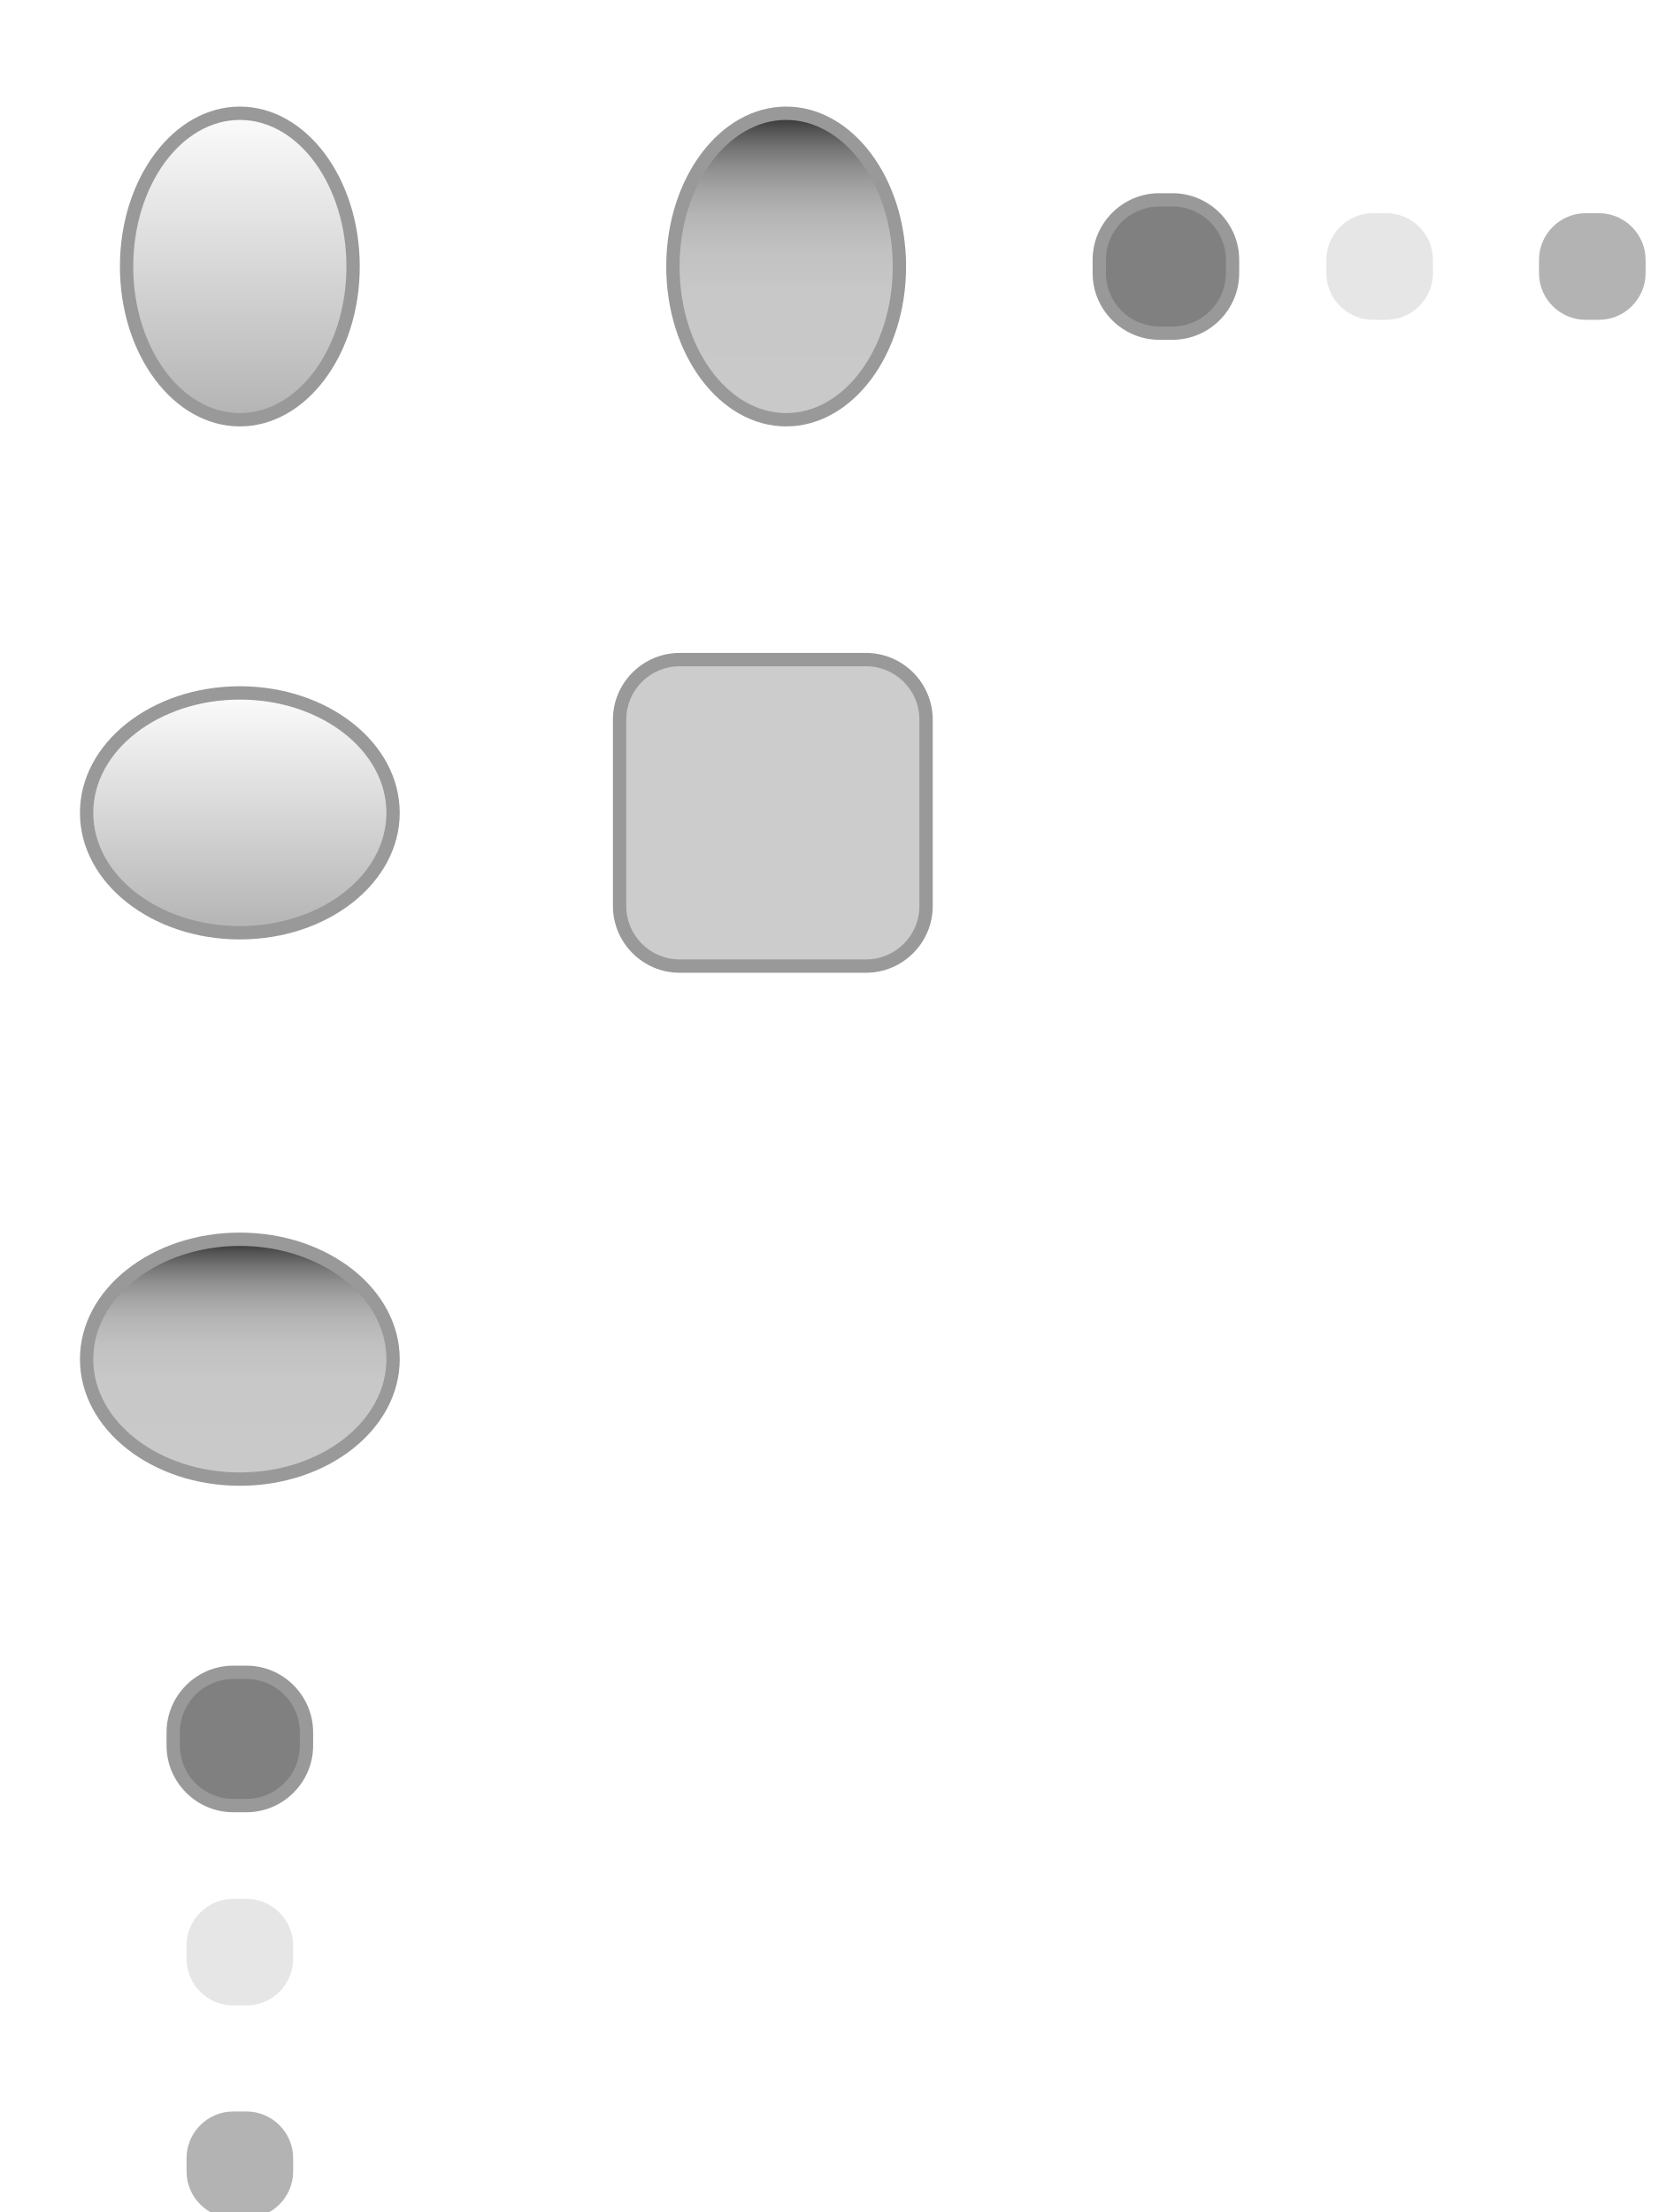
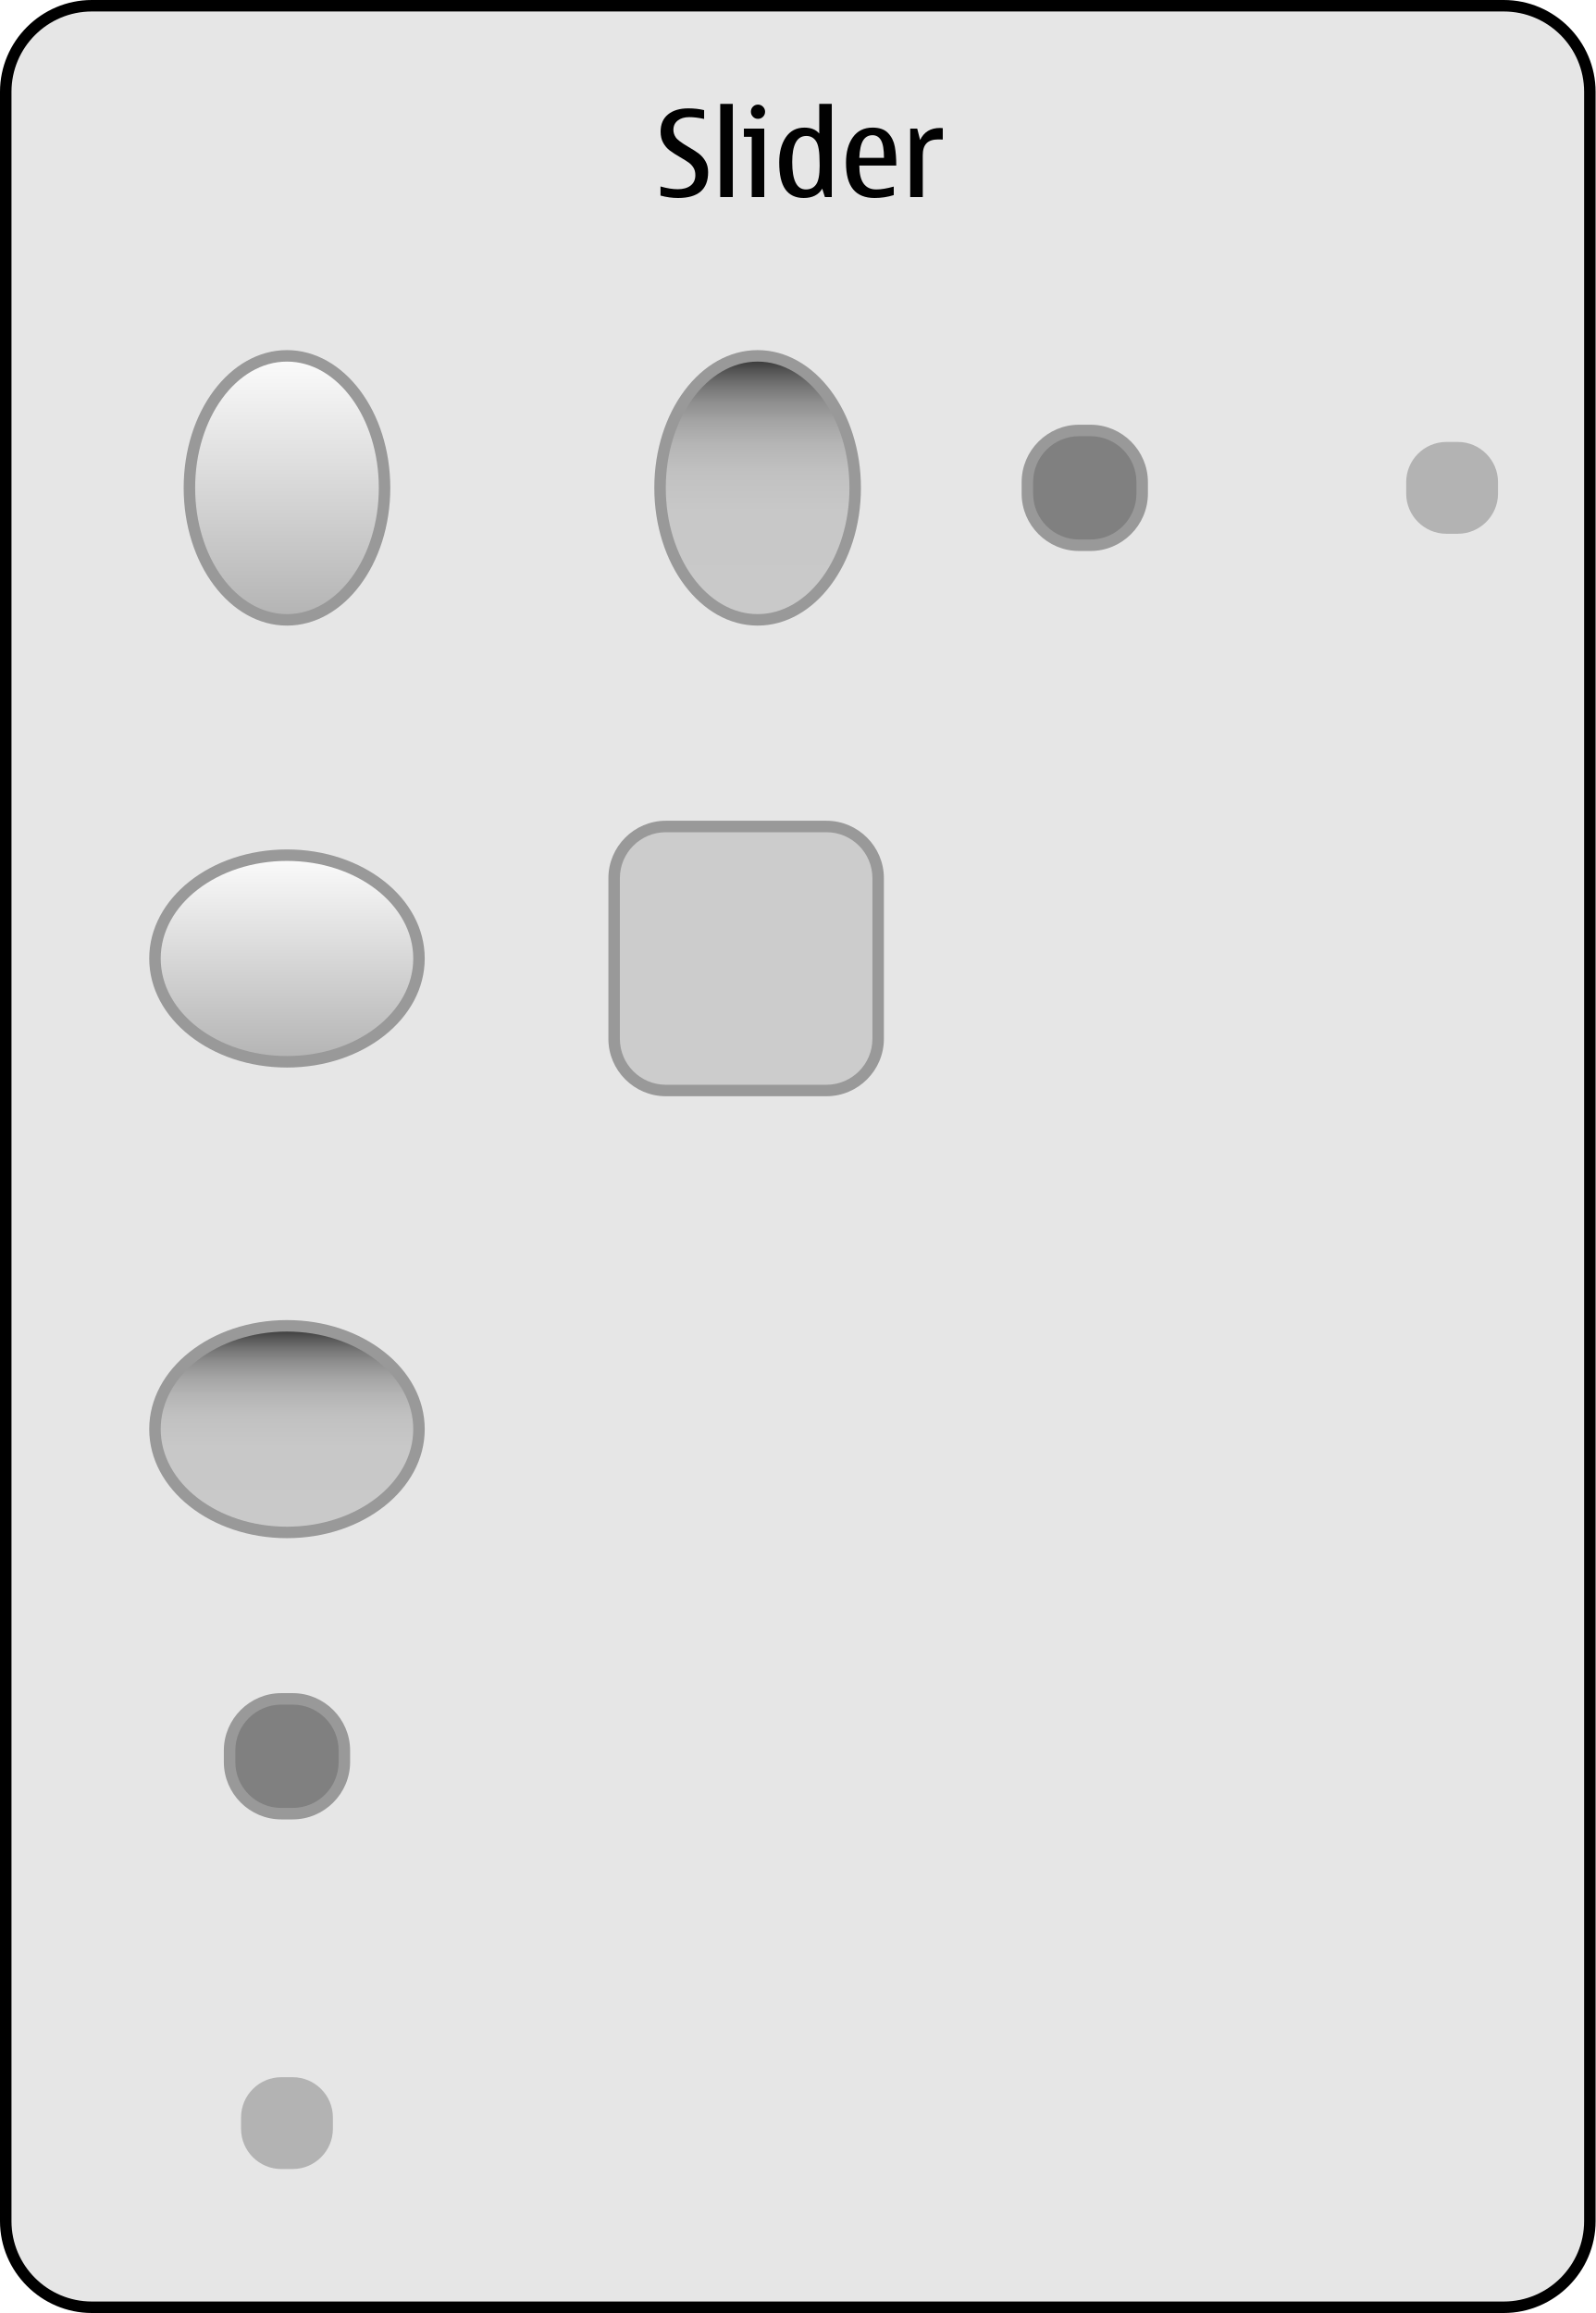
- <svg xmlns="http://www.w3.org/2000/svg" version="1.1" x="0px" y="0px" width="250px" height="332px" viewBox="0 0 250 332" style="enable-background:new 0 0 250 332;" xml:space="preserve">
-   <g id="duislider-layer">
- </g>
-   <g id="dui-theme-rd">
-     <g id="duislider">
-       <g id="duislider-thumb-value-background">
-         <path style="fill:#CCCCCC;" d="M102,145c-4.963,0-9-4.037-9-9v-28c0-4.963,4.037-9,9-9h28c4.963,0,9,4.037,9,9v28     c0,4.963-4.037,9-9,9H102z" />
-         <path style="fill:#999999;" d="M130,100c4.411,0,8,3.589,8,8v28c0,4.411-3.589,8-8,8h-28c-4.411,0-8-3.589-8-8v-28     c0-4.411,3.589-8,8-8H130 M130,98h-28c-5.5,0-10,4.5-10,10v28c0,5.5,4.5,10,10,10h28c5.5,0,10-4.5,10-10v-28     C140,102.5,135.5,98,130,98L130,98z" />
+ <svg xmlns="http://www.w3.org/2000/svg" version="1.1" id="duislider-layer" x="0px" y="0px" width="278px" height="403px" viewBox="0 0 278 403" style="enable-background:new 0 0 278 403;" xml:space="preserve">
+   <g id="duislider">
+     <g id="SliderThemeTemplateHelper">
+       <g>
+         <path style="fill:#E6E6E6;" d="M16,402c-8.271,0-15-6.729-15-15V16C1,7.729,7.729,1,16,1h246c8.271,0,15,6.729,15,15v371     c0,8.271-6.729,15-15,15H16z" />
+         <path d="M262,2c7.72,0,14,6.28,14,14v371c0,7.72-6.28,14-14,14H16c-7.72,0-14-6.28-14-14V16C2,8.28,8.28,2,16,2H262 M262,0H16     C7.2,0,0,7.2,0,16v371c0,8.8,7.2,16,16,16h246c8.8,0,16-7.2,16-16V16C278,7.2,270.8,0,262,0L262,0z" />
      </g>
-       <g id="duislider-vertical-background-elapsed">
-         <rect x="25" y="314" style="opacity:0;fill:#010101;" width="22" height="22" />
-         <path style="fill:#B3B3B3;" d="M37,316.916c3.85,0,7,3.15,7,7v2c0,3.85-3.15,7-7,7h-2c-3.85,0-7-3.15-7-7v-2c0-3.85,3.15-7,7-7     H37z" />
+       <g>
+         <path style="fill:#010101;" d="M118.146,34.497c-1.025,0-2.049-0.14-3.066-0.421v-1.589c1.121,0.321,2.123,0.481,3.004,0.481     c0.943,0,1.689-0.211,2.24-0.635s0.826-1.033,0.826-1.826c0-0.506-0.107-0.934-0.324-1.286c-0.215-0.353-0.494-0.651-0.834-0.897     c-0.344-0.246-0.838-0.557-1.488-0.934c-0.771-0.443-1.383-0.838-1.83-1.184s-0.822-0.786-1.123-1.323     c-0.301-0.536-0.451-1.188-0.451-1.953c0-1.299,0.434-2.298,1.297-2.999c0.865-0.701,2.043-1.051,3.533-1.051     c0.977,0,1.893,0.102,2.748,0.307v1.539c-0.957-0.213-1.824-0.318-2.604-0.318c-0.814,0-1.477,0.197-1.984,0.59     c-0.51,0.393-0.764,0.938-0.764,1.635c0,0.451,0.135,0.883,0.404,1.293s1.002,0.963,2.199,1.66     c0.779,0.451,1.393,0.848,1.84,1.189c0.449,0.342,0.828,0.779,1.139,1.312s0.467,1.173,0.467,1.918     C123.375,33,121.633,34.497,118.146,34.497z" />
+         <path style="fill:#010101;" d="M125.486,34.333V18.102h2.186v16.231H125.486z" />
+         <path style="fill:#010101;" d="M133.156,34.333h-2.184v-10.5h-1.363v-1.425h3.547V34.333z M132.07,18.225     c0.334,0,0.623,0.123,0.867,0.369c0.242,0.246,0.363,0.536,0.363,0.871c0,0.342-0.119,0.635-0.359,0.877     c-0.238,0.242-0.529,0.363-0.871,0.363c-0.35,0-0.643-0.121-0.883-0.363c-0.238-0.242-0.357-0.535-0.357-0.877     c0-0.349,0.119-0.643,0.357-0.882C131.428,18.344,131.721,18.225,132.07,18.225z" />
+         <path style="fill:#010101;" d="M143.719,34.333l-0.461-1.466c-0.631,1.086-1.707,1.63-3.23,1.63c-1.416,0-2.48-0.501-3.195-1.502     c-0.713-1.001-1.07-2.565-1.07-4.691c0-1.784,0.381-3.241,1.143-4.373s1.844-1.697,3.246-1.697c1.148,0,2.01,0.345,2.584,1.036     v-5.168h2.184v16.231H143.719z M142.807,28.898l-0.012-0.677c0-1.777-0.199-2.978-0.6-3.599c-0.4-0.623-0.969-0.934-1.707-0.934     c-0.82,0-1.436,0.379-1.846,1.139c-0.41,0.758-0.615,1.896-0.615,3.414c0,1.593,0.197,2.785,0.596,3.578     c0.395,0.793,0.99,1.189,1.783,1.189c0.771,0,1.365-0.287,1.779-0.861S142.807,30.491,142.807,28.898z" />
+         <path style="fill:#010101;" d="M155.717,32.508v1.486c-1.074,0.336-2.186,0.503-3.334,0.503c-1.668,0-2.916-0.503-3.742-1.507     c-0.828-1.006-1.24-2.554-1.24-4.646c0-1.839,0.4-3.317,1.199-4.435c0.801-1.118,1.941-1.677,3.426-1.677     c1.201,0,2.105,0.319,2.711,0.959s0.992,1.422,1.164,2.348c0.17,0.927,0.256,2.028,0.256,3.308h-6.439     c0,1.387,0.246,2.428,0.738,3.122s1.23,1.04,2.215,1.04C153.504,33.01,154.52,32.843,155.717,32.508z M149.717,27.504h4.297     c0-1.442-0.172-2.461-0.512-3.056c-0.344-0.595-0.836-0.892-1.477-0.892c-0.719,0-1.268,0.307-1.646,0.922     S149.779,26.103,149.717,27.504z" />
+         <path style="fill:#010101;" d="M159.807,22.408l0.502,1.988c0.664-1.4,1.818-2.102,3.467-2.102c0.219,0,0.379,0.01,0.482,0.031     v1.988c-0.172-0.014-0.428-0.02-0.77-0.02c-0.938,0-1.623,0.224-2.061,0.671c-0.438,0.448-0.656,1.147-0.656,2.097v7.271h-2.186     V22.408H159.807z" />
      </g>
-       <g id="duislider-vertical-background-received">
-         <rect x="25" y="282" style="opacity:0;" width="22" height="22" />
-         <path style="fill:#E6E6E6;" d="M37,285c3.85,0,7,3.15,7,7v2c0,3.85-3.15,7-7,7h-2c-3.85,0-7-3.15-7-7v-2c0-3.85,3.15-7,7-7H37z" />
-       </g>
-       <g id="duislider-vertical-background">
-         <path style="fill:#808080;" d="M35,271c-4.963,0-9-4.037-9-9v-2c0-4.963,4.037-9,9-9h2c4.963,0,9,4.037,9,9v2     c0,4.963-4.037,9-9,9H35z" />
-         <path style="fill:#999999;" d="M37,252c4.411,0,8,3.589,8,8v2c0,4.411-3.589,8-8,8h-2c-4.411,0-8-3.589-8-8v-2     c0-4.411,3.589-8,8-8H37 M37,250h-2c-5.5,0-10,4.5-10,10v2c0,5.5,4.5,10,10,10h2c5.5,0,10-4.5,10-10v-2C47,254.5,42.5,250,37,250     L37,250z" />
-       </g>
-       <g id="duislider-vertical-thumb-pressed">
-         <rect y="168" style="opacity:0;fill:#010101;" width="72" height="72" />
-         <linearGradient id="SVGID_1_" gradientUnits="userSpaceOnUse" x1="36" y1="222" x2="36" y2="186">
-           <stop offset="0" style="stop-color:#C9C9C9" />
-           <stop offset="0.411" style="stop-color:#C8C8C8" />
-           <stop offset="0.56" style="stop-color:#C1C1C1" />
-           <stop offset="0.665" style="stop-color:#B5B5B5" />
-           <stop offset="0.751" style="stop-color:#A4A4A4" />
-           <stop offset="0.824" style="stop-color:#8E8E8E" />
-           <stop offset="0.889" style="stop-color:#737373" />
-           <stop offset="0.946" style="stop-color:#535353" />
-           <stop offset="0.998" style="stop-color:#2F2F2F" />
-           <stop offset="1" style="stop-color:#2E2E2E" />
-         </linearGradient>
-         <path style="fill:url(#SVGID_1_);" d="M36,222c-12.683,0-23-8.074-23-18s10.317-18,23-18s23,8.074,23,18S48.683,222,36,222     L36,222z" />
-         <path style="fill:#999999;" d="M36,187c12.131,0,22,7.626,22,17s-9.869,17-22,17s-22-7.626-22-17S23.869,187,36,187 M36,185     c-13.254,0-24,8.506-24,19c0,10.492,10.746,19,24,19s24-8.508,24-19C60,193.506,49.254,185,36,185L36,185z" />
-       </g>
-       <g id="duislider-vertical-thumb">
-         <rect y="86" style="opacity:0;fill:#010101;" width="72" height="72" />
-         <linearGradient id="SVGID_2_" gradientUnits="userSpaceOnUse" x1="36" y1="140" x2="36" y2="104">
-           <stop offset="0" style="stop-color:#B3B3B3" />
-           <stop offset="1" style="stop-color:#FCFCFC" />
-         </linearGradient>
-         <path style="fill:url(#SVGID_2_);" d="M36,140c-12.683,0-23-8.074-23-18s10.317-18,23-18s23,8.074,23,18S48.683,140,36,140     L36,140z" />
-         <path style="fill:#999999;" d="M36,105c12.131,0,22,7.626,22,17s-9.869,17-22,17s-22-7.626-22-17S23.869,105,36,105 M36,103     c-13.254,0-24,8.506-24,19c0,10.492,10.746,19,24,19s24-8.508,24-19C60,111.506,49.254,103,36,103L36,103z" />
-       </g>
-       <g id="duislider-thumb-pressed">
-         <rect x="82" y="4" style="fill:none;" width="72" height="72" />
-         <linearGradient id="SVGID_3_" gradientUnits="userSpaceOnUse" x1="118.001" y1="63" x2="118.001" y2="17">
-           <stop offset="0" style="stop-color:#C9C9C9" />
-           <stop offset="0.411" style="stop-color:#C8C8C8" />
-           <stop offset="0.56" style="stop-color:#C1C1C1" />
-           <stop offset="0.665" style="stop-color:#B5B5B5" />
-           <stop offset="0.751" style="stop-color:#A4A4A4" />
-           <stop offset="0.824" style="stop-color:#8E8E8E" />
-           <stop offset="0.889" style="stop-color:#737373" />
-           <stop offset="0.946" style="stop-color:#535353" />
-           <stop offset="0.998" style="stop-color:#2F2F2F" />
-           <stop offset="1" style="stop-color:#2E2E2E" />
-         </linearGradient>
-         <path style="fill:url(#SVGID_3_);" d="M118,63c-9.374,0-17-10.318-17-23s7.626-23,17-23s17,10.318,17,23S127.374,63,118,63     L118,63z" />
-         <path style="fill:#999999;" d="M118,18c8.822,0,16,9.869,16,22s-7.178,22-16,22s-16-9.869-16-22S109.178,18,118,18 M118,16     c-9.939,0-18,10.746-18,24s8.061,24,18,24s18-10.746,18-24S127.939,16,118,16L118,16z" />
-       </g>
-       <g id="duislider-thumb">
-         <rect y="4" style="opacity:0;fill:#010101;" width="72" height="72" />
-         <linearGradient id="SVGID_4_" gradientUnits="userSpaceOnUse" x1="36" y1="63" x2="36" y2="17">
-           <stop offset="0" style="stop-color:#B3B3B3" />
-           <stop offset="1" style="stop-color:#FCFCFC" />
-         </linearGradient>
-         <path style="fill:url(#SVGID_4_);" d="M36,63c-9.374,0-17-10.318-17-23s7.626-23,17-23s17,10.318,17,23S45.374,63,36,63L36,63z" />
-         <path style="fill:#999999;" d="M36,18c8.822,0,16,9.869,16,22s-7.178,22-16,22s-16-9.869-16-22S27.178,18,36,18 M36,16     c-9.939,0-18,10.746-18,24s8.061,24,18,24s18-10.746,18-24S45.939,16,36,16L36,16z" />
-       </g>
-       <g id="duislider-background-elapsed">
-         <rect x="228" y="29" style="opacity:0;" width="22" height="22" />
-         <path style="fill:#B3B3B3;" d="M247,41c0,3.85-3.15,7-7,7h-2c-3.85,0-7-3.15-7-7v-2c0-3.85,3.15-7,7-7h2c3.85,0,7,3.15,7,7V41z" />
-       </g>
-       <g id="duislider-background-received">
-         <rect x="196" y="29" style="opacity:0;fill:#010101;" width="22" height="22" />
-         <path style="fill:#E6E6E6;" d="M215.083,41c0,3.85-3.149,7-7,7h-2c-3.851,0-7-3.15-7-7v-2c0-3.85,3.149-7,7-7h2     c3.851,0,7,3.15,7,7V41z" />
-       </g>
-       <g id="duislider-background">
-         <path style="fill:#808080;" d="M174,50c-4.963,0-9-4.037-9-9v-2c0-4.963,4.037-9,9-9h2c4.963,0,9,4.037,9,9v2     c0,4.963-4.037,9-9,9H174z" />
-         <path style="fill:#999999;" d="M176,31c4.411,0,8,3.589,8,8v2c0,4.411-3.589,8-8,8h-2c-4.411,0-8-3.589-8-8v-2     c0-4.411,3.589-8,8-8H176 M176,29h-2c-5.5,0-10,4.5-10,10v2c0,5.5,4.5,10,10,10h2c5.5,0,10-4.5,10-10v-2     C186,33.5,181.5,29,176,29L176,29z" />
-       </g>
+     </g>
+     <g id="duislider-handle-value-background">
+       <path style="fill:#CCCCCC;" d="M116,190c-4.963,0-9-4.037-9-9v-28c0-4.963,4.037-9,9-9h28c4.963,0,9,4.037,9,9v28    c0,4.963-4.037,9-9,9H116z" />
+       <path style="fill:#999999;" d="M144,145c4.411,0,8,3.589,8,8v28c0,4.411-3.589,8-8,8h-28c-4.411,0-8-3.589-8-8v-28    c0-4.411,3.589-8,8-8H144 M144,143h-28c-5.5,0-10,4.5-10,10v28c0,5.5,4.5,10,10,10h28c5.5,0,10-4.5,10-10v-28    C154,147.5,149.5,143,144,143L144,143z" />
+     </g>
+     <g id="duislider-vertical-background-elapsed">
+       <rect x="39" y="359" style="opacity:0;fill:#010101;" width="22" height="22" />
+       <path style="fill:#B3B3B3;" d="M51,361.916c3.85,0,7,3.15,7,7v2c0,3.85-3.15,7-7,7h-2c-3.85,0-7-3.15-7-7v-2c0-3.85,3.15-7,7-7H51    z" />
+     </g>
+     <g id="duislider-vertical-background-received">
+       <rect x="39" y="327" style="opacity:0;" width="22" height="22" />
+       <path style="fill:#E6E6E6;" d="M51,330c3.85,0,7,3.15,7,7v2c0,3.85-3.15,7-7,7h-2c-3.85,0-7-3.15-7-7v-2c0-3.85,3.15-7,7-7H51z" />
+     </g>
+     <g id="duislider-vertical-background">
+       <path style="fill:#808080;" d="M49,316c-4.963,0-9-4.037-9-9v-2c0-4.963,4.037-9,9-9h2c4.963,0,9,4.037,9,9v2c0,4.963-4.037,9-9,9    H49z" />
+       <path style="fill:#999999;" d="M51,297c4.411,0,8,3.589,8,8v2c0,4.411-3.589,8-8,8h-2c-4.411,0-8-3.589-8-8v-2    c0-4.411,3.589-8,8-8H51 M51,295h-2c-5.5,0-10,4.5-10,10v2c0,5.5,4.5,10,10,10h2c5.5,0,10-4.5,10-10v-2C61,299.5,56.5,295,51,295    L51,295z" />
+     </g>
+     <g id="duislider-vertical-handle-pressed">
+       <rect x="14" y="213" style="opacity:0;fill:#010101;" width="72" height="72" />
+       <linearGradient id="SVGID_1_" gradientUnits="userSpaceOnUse" x1="50" y1="267" x2="50" y2="231">
+         <stop offset="0" style="stop-color:#C9C9C9" />
+         <stop offset="0.411" style="stop-color:#C8C8C8" />
+         <stop offset="0.56" style="stop-color:#C1C1C1" />
+         <stop offset="0.665" style="stop-color:#B5B5B5" />
+         <stop offset="0.751" style="stop-color:#A4A4A4" />
+         <stop offset="0.824" style="stop-color:#8E8E8E" />
+         <stop offset="0.889" style="stop-color:#737373" />
+         <stop offset="0.946" style="stop-color:#535353" />
+         <stop offset="0.998" style="stop-color:#2F2F2F" />
+         <stop offset="1" style="stop-color:#2E2E2E" />
+       </linearGradient>
+       <path style="fill:url(#SVGID_1_);" d="M50,267c-12.683,0-23-8.074-23-18s10.317-18,23-18s23,8.074,23,18S62.683,267,50,267L50,267    z" />
+       <path style="fill:#999999;" d="M50,232c12.131,0,22,7.626,22,17s-9.869,17-22,17s-22-7.626-22-17S37.869,232,50,232 M50,230    c-13.254,0-24,8.506-24,19c0,10.492,10.746,19,24,19s24-8.508,24-19C74,238.506,63.254,230,50,230L50,230z" />
+     </g>
+     <g id="duislider-vertical-handle">
+       <rect x="14" y="131" style="opacity:0;fill:#010101;" width="72" height="72" />
+       <linearGradient id="SVGID_2_" gradientUnits="userSpaceOnUse" x1="50" y1="185" x2="50" y2="149">
+         <stop offset="0" style="stop-color:#B3B3B3" />
+         <stop offset="1" style="stop-color:#FCFCFC" />
+       </linearGradient>
+       <path style="fill:url(#SVGID_2_);" d="M50,185c-12.683,0-23-8.074-23-18s10.317-18,23-18s23,8.074,23,18S62.683,185,50,185L50,185    z" />
+       <path style="fill:#999999;" d="M50,150c12.131,0,22,7.626,22,17s-9.869,17-22,17s-22-7.626-22-17S37.869,150,50,150 M50,148    c-13.254,0-24,8.506-24,19c0,10.492,10.746,19,24,19s24-8.508,24-19C74,156.506,63.254,148,50,148L50,148z" />
+     </g>
+     <g id="duislider-handle-pressed">
+       <rect x="96" y="49" style="fill:none;" width="72" height="72" />
+       <linearGradient id="SVGID_3_" gradientUnits="userSpaceOnUse" x1="132" y1="108" x2="132" y2="62">
+         <stop offset="0" style="stop-color:#C9C9C9" />
+         <stop offset="0.411" style="stop-color:#C8C8C8" />
+         <stop offset="0.56" style="stop-color:#C1C1C1" />
+         <stop offset="0.665" style="stop-color:#B5B5B5" />
+         <stop offset="0.751" style="stop-color:#A4A4A4" />
+         <stop offset="0.824" style="stop-color:#8E8E8E" />
+         <stop offset="0.889" style="stop-color:#737373" />
+         <stop offset="0.946" style="stop-color:#535353" />
+         <stop offset="0.998" style="stop-color:#2F2F2F" />
+         <stop offset="1" style="stop-color:#2E2E2E" />
+       </linearGradient>
+       <path style="fill:url(#SVGID_3_);" d="M132,108c-9.374,0-17-10.318-17-23s7.626-23,17-23s17,10.318,17,23S141.374,108,132,108    L132,108z" />
+       <path style="fill:#999999;" d="M132,63c8.822,0,16,9.869,16,22s-7.178,22-16,22s-16-9.869-16-22S123.178,63,132,63 M132,61    c-9.939,0-18,10.746-18,24s8.061,24,18,24s18-10.746,18-24S141.939,61,132,61L132,61z" />
+     </g>
+     <g id="duislider-handle">
+       <rect x="14" y="49" style="opacity:0;fill:#010101;" width="72" height="72" />
+       <linearGradient id="SVGID_4_" gradientUnits="userSpaceOnUse" x1="50" y1="108" x2="50" y2="62">
+         <stop offset="0" style="stop-color:#B3B3B3" />
+         <stop offset="1" style="stop-color:#FCFCFC" />
+       </linearGradient>
+       <path style="fill:url(#SVGID_4_);" d="M50,108c-9.374,0-17-10.318-17-23s7.626-23,17-23s17,10.318,17,23S59.374,108,50,108L50,108    z" />
+       <path style="fill:#999999;" d="M50,63c8.822,0,16,9.869,16,22s-7.178,22-16,22s-16-9.869-16-22S41.178,63,50,63 M50,61    c-9.939,0-18,10.746-18,24s8.061,24,18,24s18-10.746,18-24S59.939,61,50,61L50,61z" />
+     </g>
+     <g id="duislider-background-elapsed">
+       <rect x="242" y="74" style="opacity:0;" width="22" height="22" />
+       <path style="fill:#B3B3B3;" d="M261,86c0,3.85-3.15,7-7,7h-2c-3.85,0-7-3.15-7-7v-2c0-3.85,3.15-7,7-7h2c3.85,0,7,3.15,7,7V86z" />
+     </g>
+     <g id="duislider-background-received">
+       <rect x="210" y="74" style="opacity:0;fill:#010101;" width="22" height="22" />
+       <path style="fill:#E6E6E6;" d="M229.083,86c0,3.85-3.149,7-7,7h-2c-3.851,0-7-3.15-7-7v-2c0-3.85,3.149-7,7-7h2    c3.851,0,7,3.15,7,7V86z" />
+     </g>
+     <g id="duislider-background">
+       <path style="fill:#808080;" d="M188,95c-4.963,0-9-4.037-9-9v-2c0-4.963,4.037-9,9-9h2c4.963,0,9,4.037,9,9v2c0,4.963-4.037,9-9,9    H188z" />
+       <path style="fill:#999999;" d="M190,76c4.411,0,8,3.589,8,8v2c0,4.411-3.589,8-8,8h-2c-4.411,0-8-3.589-8-8v-2    c0-4.411,3.589-8,8-8H190 M190,74h-2c-5.5,0-10,4.5-10,10v2c0,5.5,4.5,10,10,10h2c5.5,0,10-4.5,10-10v-2C200,78.5,195.5,74,190,74    L190,74z" />
    </g>
  </g>
</svg>
